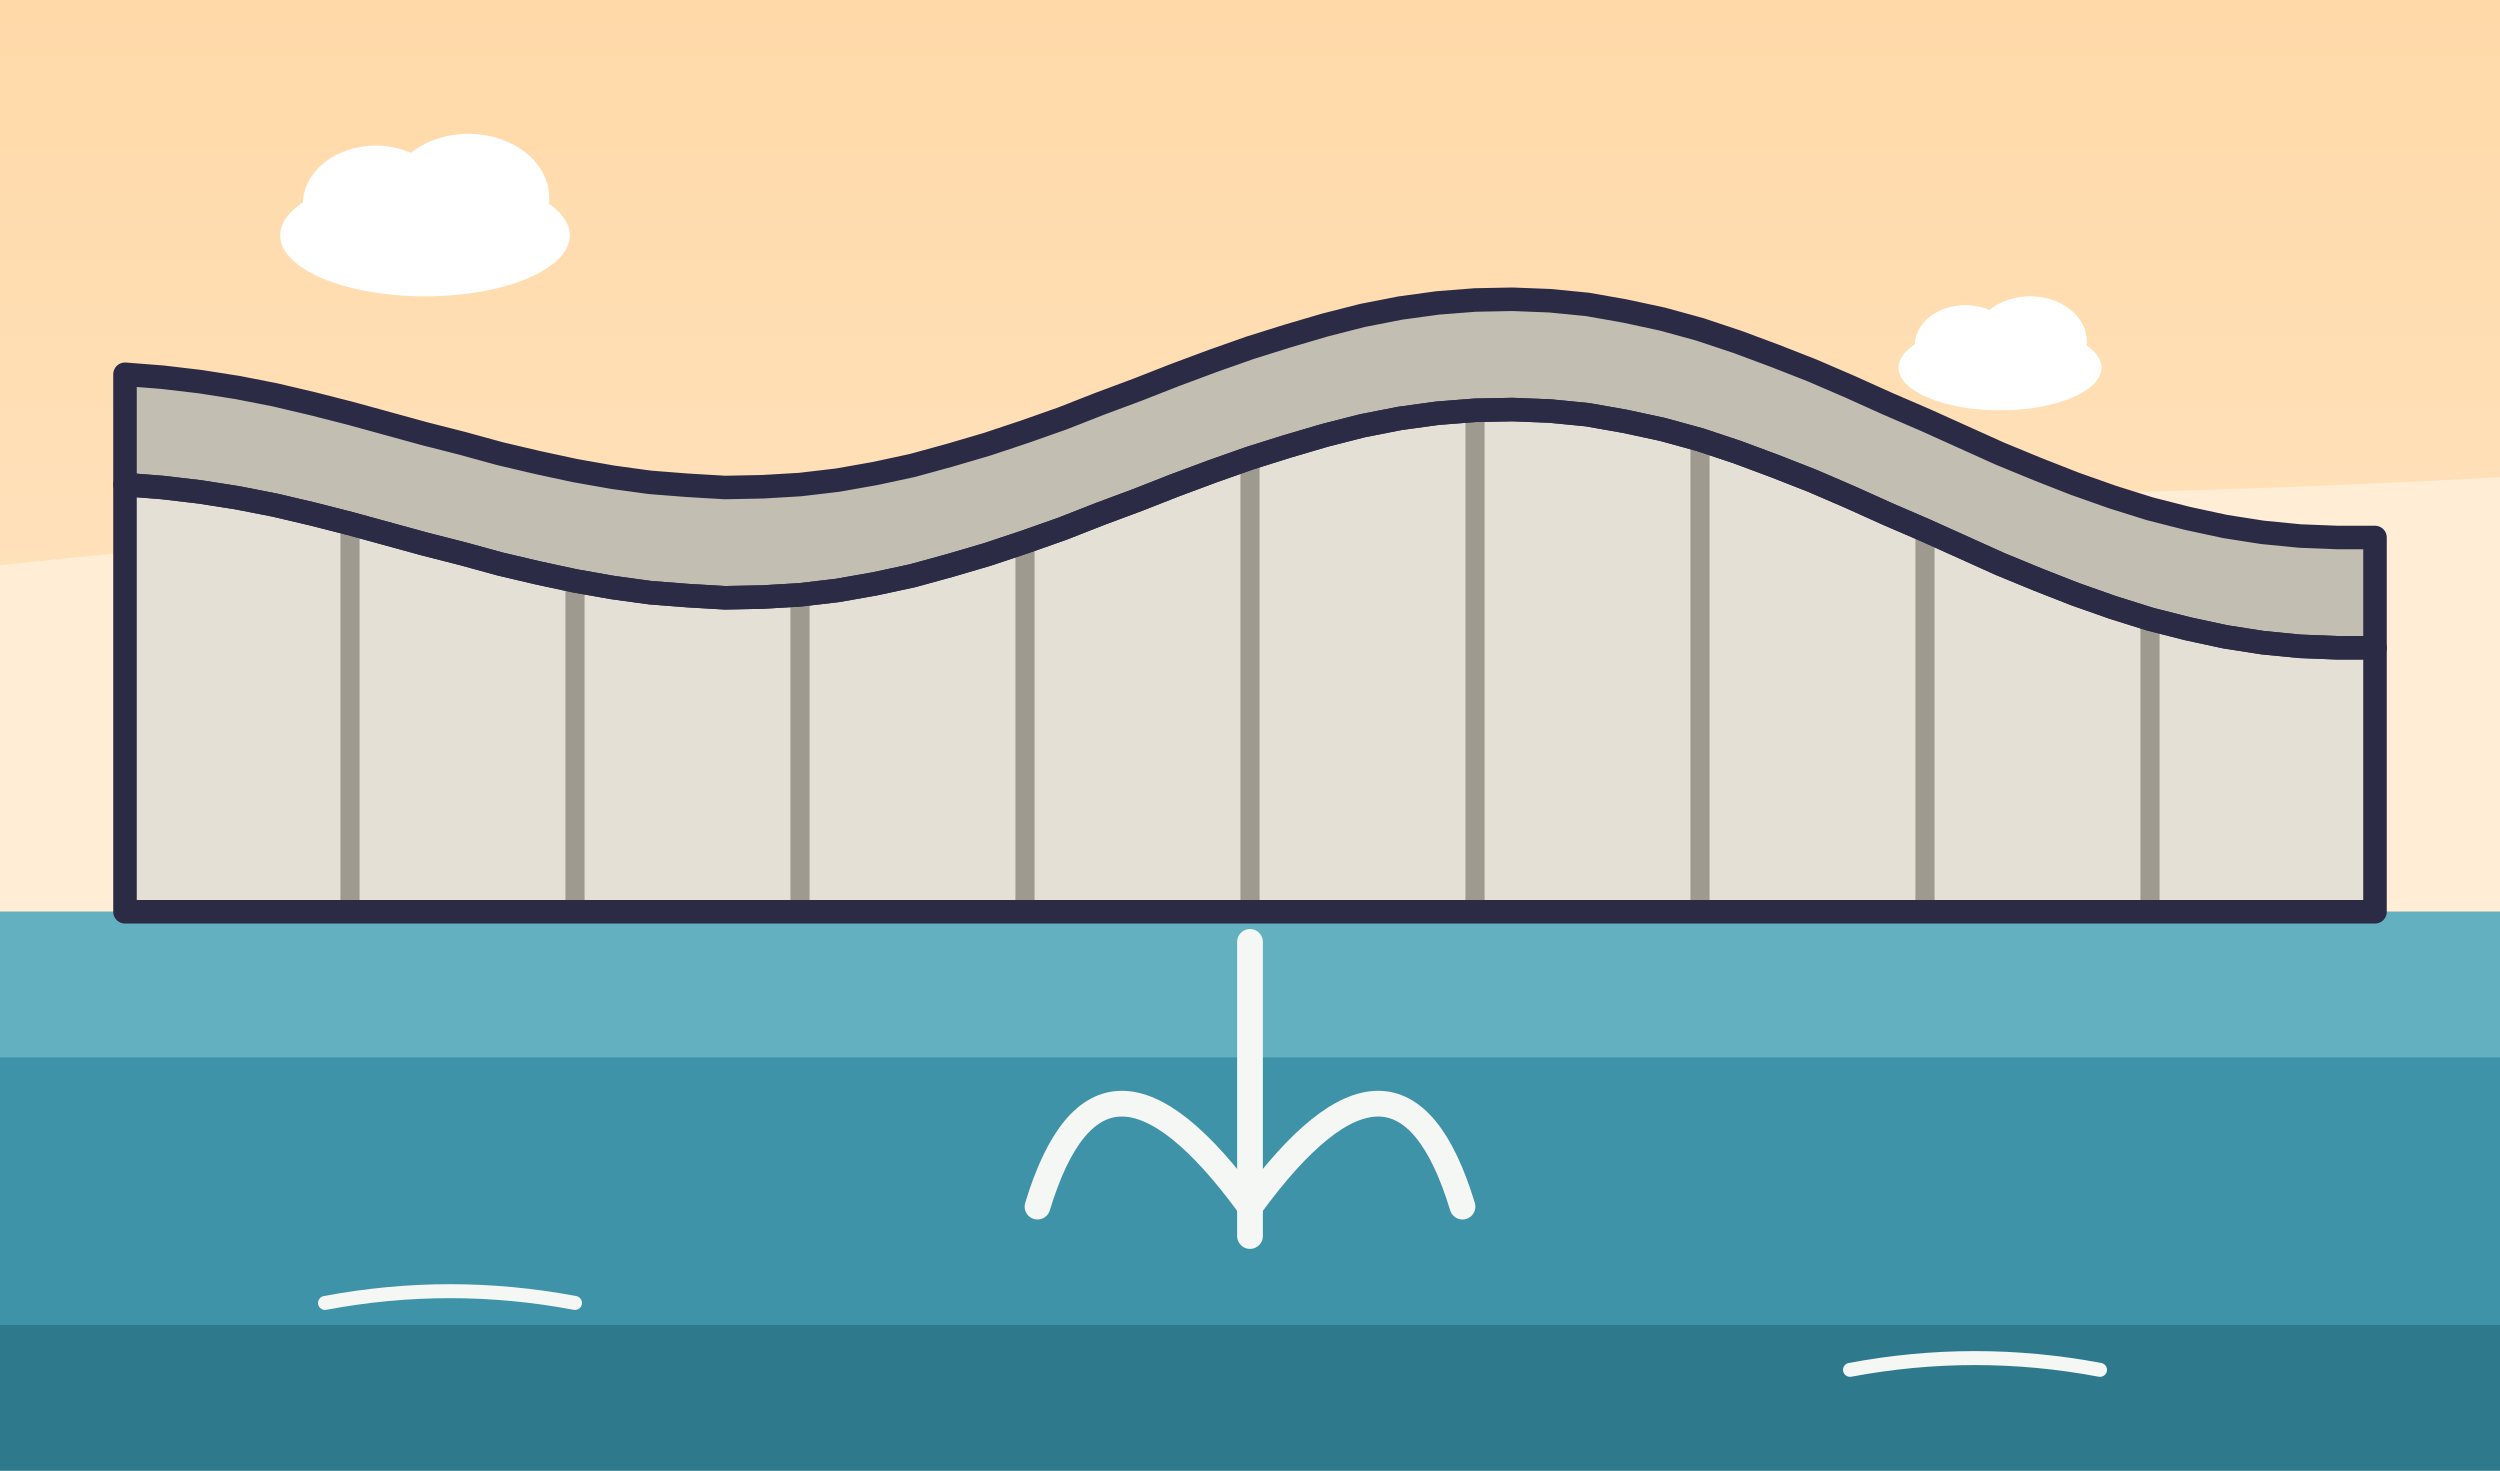
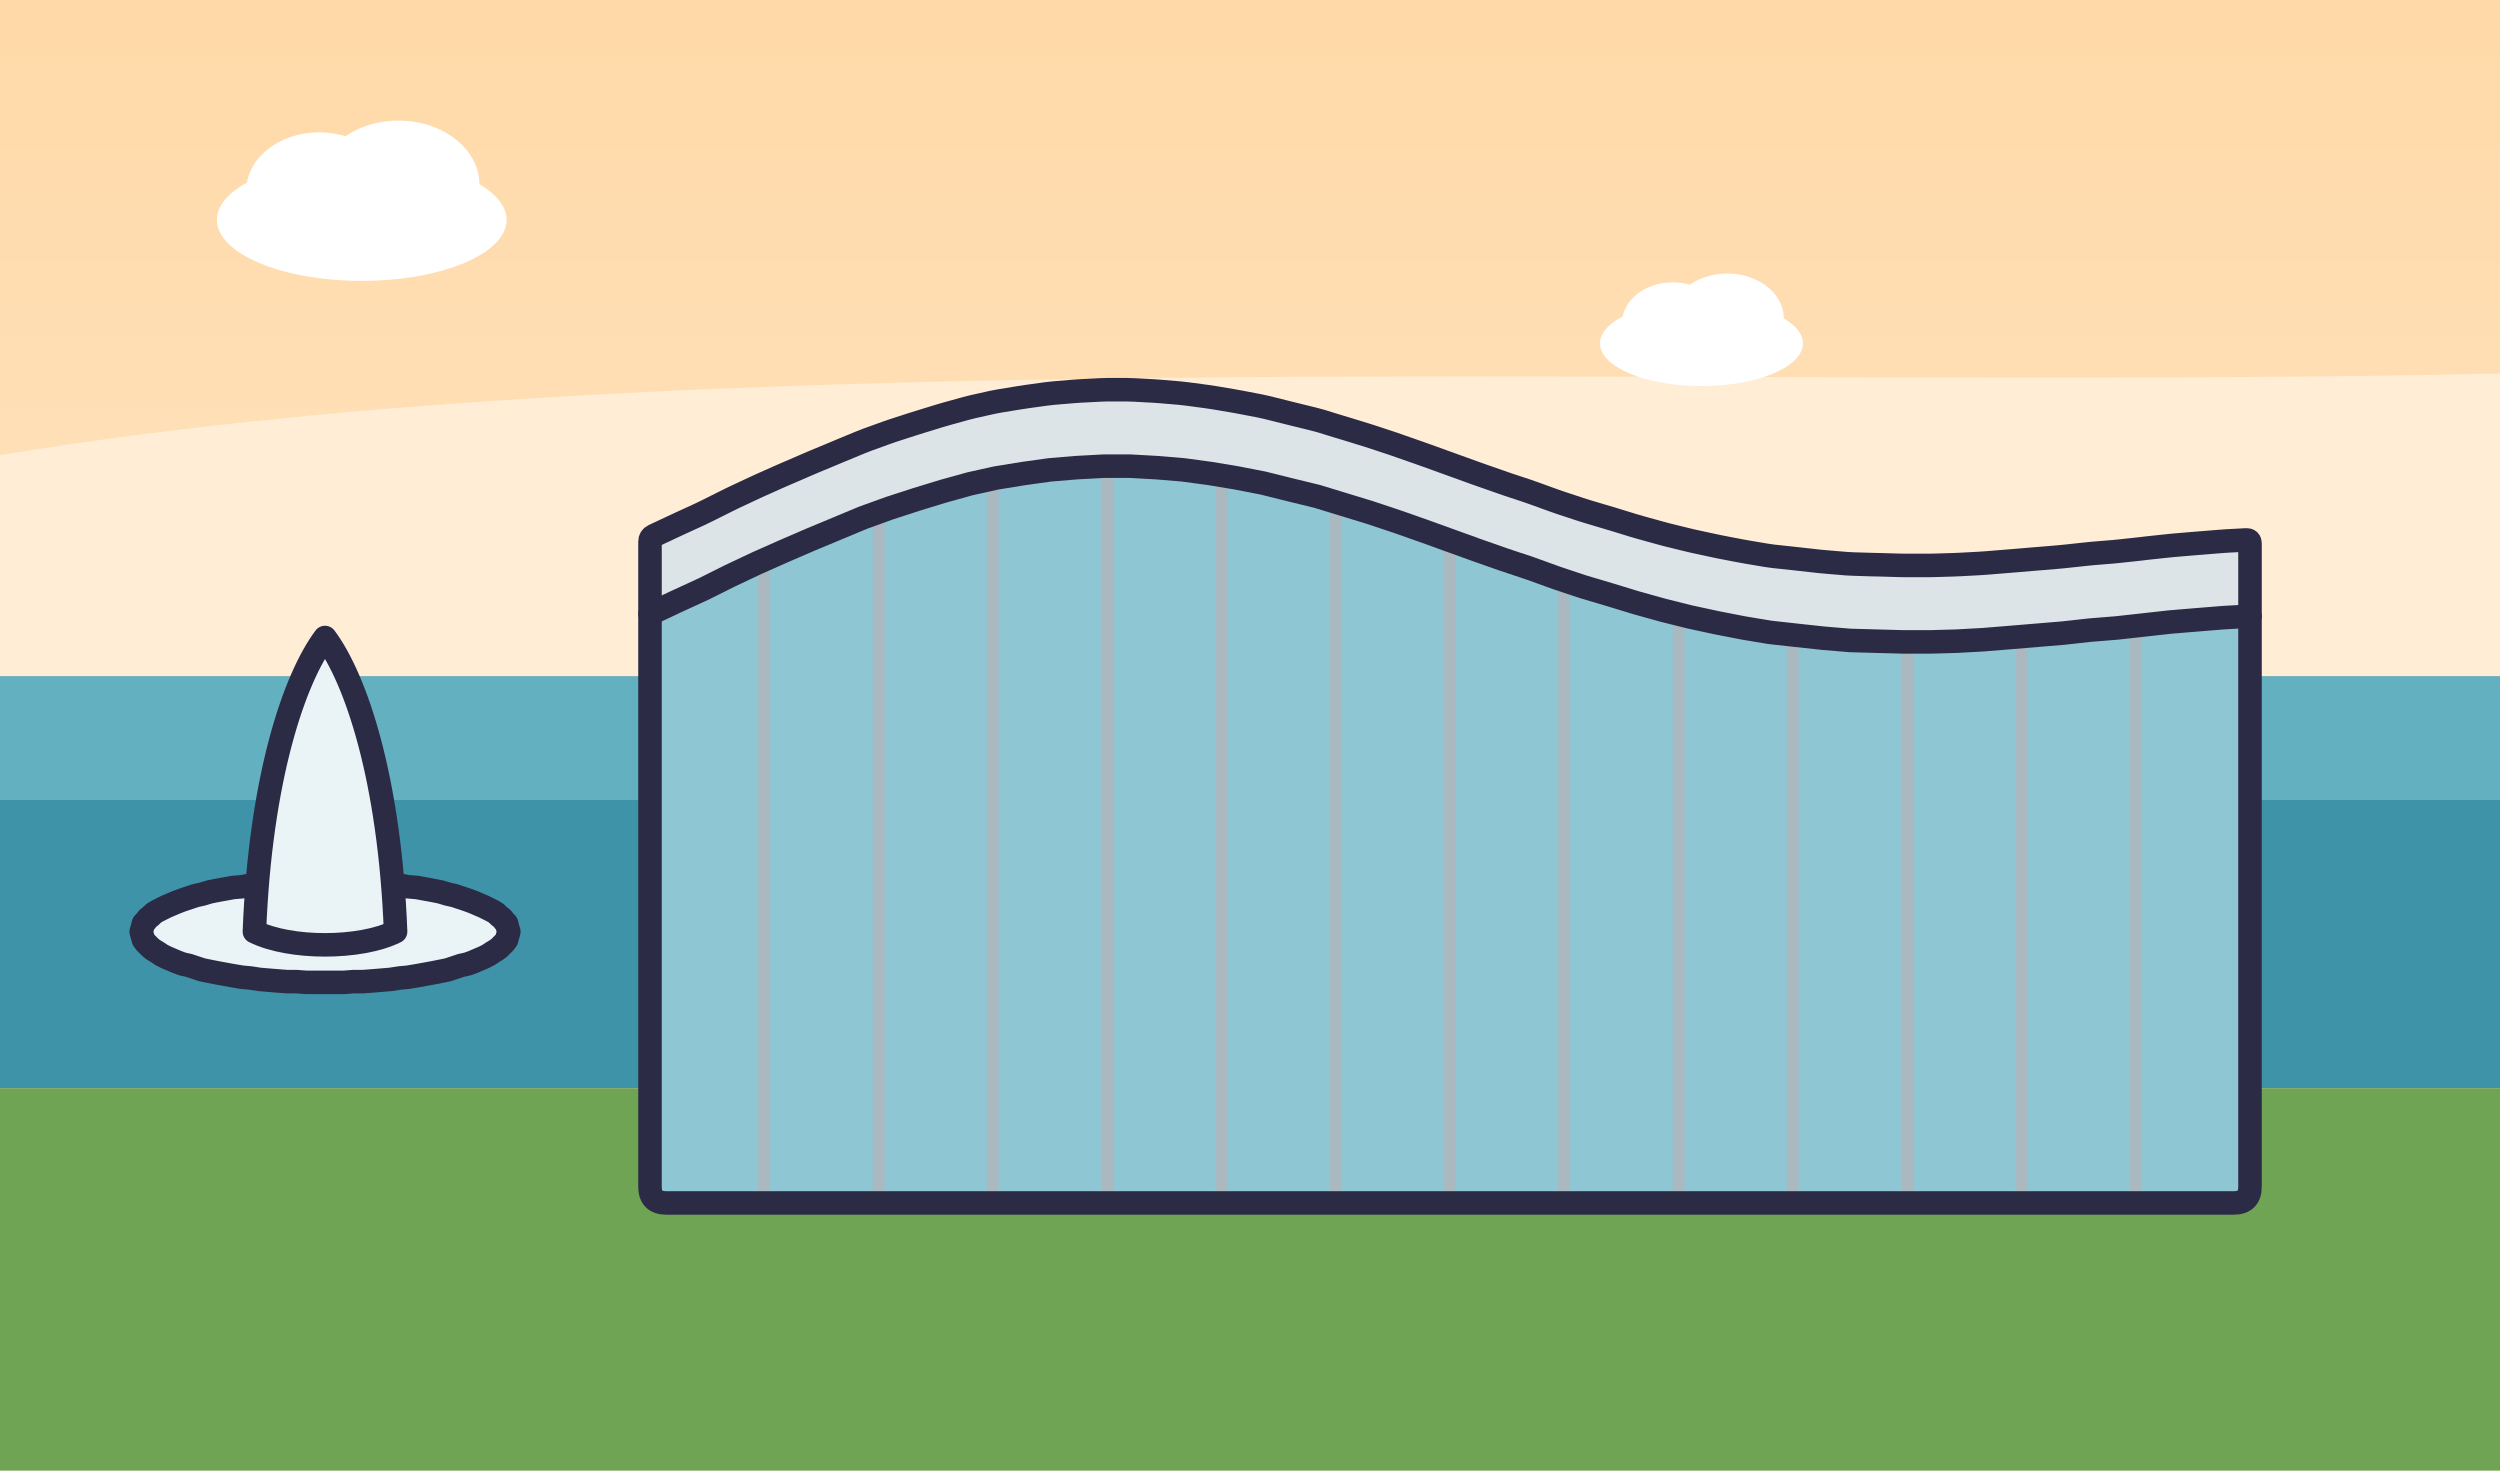
<svg xmlns="http://www.w3.org/2000/svg" viewBox="0 0 340 200" width="340" height="200" role="img" aria-label="킨텍스 물결 지붕" data-landmark="haengjusanseong-fortress">
  <defs>
    <linearGradient id="sky" x1="0" y1="0" x2="0" y2="1">
      <stop offset="0" stop-color="#FFD9A8" />
      <stop offset="1" stop-color="#FFEDD6" />
    </linearGradient>
  </defs>
  <rect width="340" height="200" fill="url(#sky)" />
-   <path d="M0,76.9 C95.2,65.9 231.2,70.9 340,64.9 L340,124.0 L0,124.0 Z" fill="#FFEDD6" opacity="1" />
+   <path d="M0,61.9 C95.2,46.1 231.2,53.2 340.0,50.8 L340.0,92.0 L0,92.0 Z" fill="#FFEDD6" opacity="1" />
  <g fill="#FFFFFF">
-     <ellipse cx="57.8" cy="32.0" rx="19.7" ry="8.3" />
-     <ellipse cx="51.1" cy="27.7" rx="9.9" ry="7.9" />
-     <ellipse cx="63.7" cy="26.9" rx="11.0" ry="8.7" />
+     <ellipse cx="49.2" cy="29.9" rx="19.7" ry="8.3" />
+     <ellipse cx="43.4" cy="25.9" rx="9.9" ry="7.9" />
+     <ellipse cx="54.2" cy="25.1" rx="11.0" ry="8.7" />
  </g>
  <g fill="#FFFFFF">
-     <ellipse cx="272.0" cy="50.0" rx="13.8" ry="5.8" />
-     <ellipse cx="267.3" cy="47.0" rx="6.9" ry="5.5" />
-     <ellipse cx="276.1" cy="46.4" rx="7.7" ry="6.1" />
+     <ellipse cx="231.4" cy="46.7" rx="13.8" ry="5.8" />
+     <ellipse cx="227.5" cy="43.9" rx="6.9" ry="5.5" />
+     <ellipse cx="234.9" cy="43.3" rx="7.7" ry="6.1" />
  </g>
-   <rect y="124.0" width="340" height="76.0" fill="#3E93A8" />
-   <rect y="124.0" width="340" height="19.8" fill="#63B0C0" />
-   <rect y="180.2" width="340" height="19.8" fill="#2E7A8C" />
-   <path d="M17.0,65.9 L22.1,66.3 L27.2,66.9 L32.3,67.7 L37.4,68.7 L42.5,69.9 L47.6,71.2 L52.7,72.6 L57.8,74.0 L62.9,75.3 L68.0,76.7 L73.1,77.9 L78.2,79.0 L83.3,79.9 L88.4,80.6 L93.5,81.0 L98.6,81.3 L103.7,81.2 L108.8,80.9 L113.9,80.3 L119.0,79.4 L124.1,78.3 L129.2,76.9 L134.3,75.4 L139.4,73.7 L144.5,71.9 L149.6,69.9 L154.7,68.0 L159.8,66.0 L164.9,64.1 L170.0,62.3 L175.1,60.7 L180.2,59.2 L185.3,57.9 L190.4,56.9 L195.5,56.2 L200.6,55.8 L205.7,55.7 L210.8,55.9 L215.9,56.4 L221.0,57.3 L226.1,58.4 L231.2,59.8 L236.3,61.5 L241.4,63.4 L246.5,65.4 L251.6,67.6 L256.7,69.9 L261.8,72.1 L266.9,74.4 L272.0,76.7 L277.1,78.8 L282.2,80.8 L287.3,82.6 L292.4,84.2 L297.5,85.5 L302.6,86.6 L307.7,87.4 L312.8,87.9 L317.9,88.1 L323.0,88.1 L323.0,124.0 L17.0,124.0 Z" fill="#E4E0D6" />
-   <g fill="none" stroke="#9E9A90" stroke-width="2.6">
-     <path d="M47.6,71.2 L47.6,124.0" />
-     <path d="M78.2,79.0 L78.2,124.0" />
-     <path d="M108.8,80.9 L108.8,124.0" />
-     <path d="M139.4,73.7 L139.4,124.0" />
-     <path d="M170.0,62.3 L170.0,124.0" />
-     <path d="M200.6,55.8 L200.6,124.0" />
-     <path d="M231.2,59.8 L231.2,124.0" />
-     <path d="M261.8,72.1 L261.8,124.0" />
-     <path d="M292.4,84.2 L292.4,124.0" />
-   </g>
-   <path d="M17.0,50.9 L22.1,51.3 L27.2,51.9 L32.3,52.7 L37.4,53.7 L42.5,54.9 L47.6,56.2 L52.7,57.6 L57.8,59.0 L62.9,60.3 L68.0,61.7 L73.1,62.9 L78.2,64.0 L83.3,64.9 L88.4,65.6 L93.5,66.0 L98.6,66.3 L103.7,66.2 L108.8,65.9 L113.9,65.3 L119.0,64.4 L124.1,63.3 L129.2,61.9 L134.3,60.4 L139.4,58.7 L144.5,56.9 L149.6,54.9 L154.7,53.0 L159.8,51.0 L164.9,49.1 L170.0,47.3 L175.1,45.7 L180.2,44.2 L185.3,42.9 L190.4,41.9 L195.5,41.2 L200.6,40.8 L205.7,40.7 L210.8,40.9 L215.9,41.4 L221.0,42.3 L226.1,43.4 L231.2,44.8 L236.3,46.5 L241.4,48.4 L246.5,50.4 L251.6,52.6 L256.7,54.9 L261.8,57.1 L266.9,59.4 L272.0,61.7 L277.1,63.8 L282.2,65.8 L287.3,67.6 L292.4,69.2 L297.5,70.5 L302.6,71.6 L307.7,72.4 L312.8,72.9 L317.9,73.1 L323.0,73.1 L323.0,88.1 L317.9,88.1 L312.8,87.9 L307.7,87.4 L302.6,86.6 L297.5,85.5 L292.4,84.2 L287.3,82.6 L282.2,80.8 L277.1,78.8 L272.0,76.7 L266.9,74.4 L261.8,72.1 L256.7,69.9 L251.6,67.6 L246.5,65.4 L241.4,63.4 L236.3,61.5 L231.2,59.8 L226.1,58.4 L221.0,57.3 L215.9,56.4 L210.8,55.9 L205.7,55.7 L200.6,55.8 L195.5,56.2 L190.4,56.9 L185.3,57.9 L180.2,59.2 L175.1,60.7 L170.0,62.3 L164.9,64.1 L159.8,66.0 L154.7,68.0 L149.6,69.9 L144.5,71.9 L139.4,73.7 L134.3,75.4 L129.2,76.9 L124.1,78.3 L119.0,79.4 L113.9,80.3 L108.8,80.9 L103.7,81.2 L98.6,81.3 L93.5,81.0 L88.4,80.6 L83.3,79.9 L78.2,79.0 L73.1,77.9 L68.0,76.7 L62.9,75.3 L57.8,74.0 L52.7,72.6 L47.6,71.2 L42.5,69.9 L37.4,68.7 L32.3,67.7 L27.2,66.9 L22.1,66.3 L17.0,65.9 Z" fill="#C3BEB2" />
-   <g fill="none" stroke="#F5F7F5" stroke-width="3.5" stroke-linecap="round">
-     <path d="M170.0,168.1 L170.0,128.1" />
-     <path d="M170.0,164.1 Q149.6,136.1 141.1,164.1" />
-     <path d="M170.0,164.1 Q190.4,136.1 198.9,164.1" />
-   </g>
-   <g fill="none" stroke="#F5F7F5" stroke-width="1.9" stroke-linecap="round">
-     <path d="M44.2,177.2 q17.0,-3.2 34.0,0" />
-     <path d="M251.6,186.3 q17.0,-3.2 34.0,0" />
+   <rect y="92.0" width="340" height="56.0" fill="#3E93A8" />
+   <rect y="92.0" width="340" height="16.8" fill="#63B0C0" />
+   <rect y="148.0" width="340" height="52.0" fill="#6FA455" />
+   <ellipse cx="44.2" cy="126.7" rx="25.0" ry="6.9" fill="#EAF4F7" />
+   <path d="M34.6,126.7 C35.4,105.9 40.0,92.3 44.2,86.7 C48.4,92.3 53.0,105.9 53.8,126.7 C49.0,129.1 39.4,129.1 34.6,126.7 Z" fill="#EAF4F7" />
+   <path d="M88.40,73.66 Q88.40,73.10 88.90,72.86 L91.50,71.64 Q92.00,71.40 92.51,71.17 L95.19,69.94 Q95.70,69.70 96.20,69.45 L98.80,68.15 Q99.30,67.90 99.80,67.66 L102.40,66.44 Q102.90,66.20 103.40,65.98 L106.00,64.82 Q106.50,64.60 107.01,64.38 L109.70,63.22 Q110.20,63.00 110.70,62.79 L113.30,61.71 Q113.80,61.50 114.30,61.29 L116.91,60.21 Q117.40,60.00 117.90,59.82 L120.50,58.88 Q121.00,58.70 121.51,58.53 L124.20,57.66 Q124.70,57.50 125.20,57.35 L127.80,56.55 Q128.30,56.40 128.80,56.26 L131.40,55.54 Q131.90,55.40 132.40,55.29 L135.00,54.71 Q135.50,54.60 136.01,54.52 L138.70,54.08 Q139.20,54.00 139.70,53.93 L142.30,53.57 Q142.80,53.50 143.30,53.46 L145.90,53.24 Q146.40,53.20 146.91,53.17 L149.60,53.03 Q150.10,53.00 150.60,53.00 L153.20,53.00 Q153.70,53.00 154.20,53.03 L156.80,53.17 Q157.30,53.20 157.80,53.24 L160.40,53.46 Q160.90,53.50 161.40,53.57 L164.09,53.93 Q164.60,54.00 165.10,54.08 L167.70,54.52 Q168.20,54.60 168.70,54.70 L171.30,55.20 Q171.80,55.30 172.30,55.42 L174.90,56.07 Q175.40,56.20 175.90,56.32 L178.59,56.98 Q179.10,57.10 179.60,57.25 L182.20,58.05 Q182.70,58.20 183.20,58.35 L185.80,59.15 Q186.30,59.30 186.80,59.47 L189.40,60.33 Q189.90,60.50 190.40,60.68 L193.09,61.62 Q193.60,61.80 194.10,61.98 L196.70,62.92 Q197.20,63.10 197.70,63.28 L200.30,64.22 Q200.80,64.40 201.31,64.58 L204.00,65.52 Q204.50,65.70 205.00,65.87 L207.60,66.73 Q208.10,66.90 208.60,67.08 L211.20,68.02 Q211.70,68.20 212.20,68.37 L214.80,69.23 Q215.30,69.40 215.81,69.55 L218.49,70.35 Q219.00,70.50 219.50,70.65 L222.10,71.45 Q222.60,71.60 223.10,71.74 L225.70,72.46 Q226.20,72.60 226.70,72.73 L229.30,73.37 Q229.80,73.50 230.31,73.61 L233.00,74.19 Q233.50,74.30 234.00,74.40 L236.60,74.90 Q237.10,75.00 237.60,75.08 L240.20,75.52 Q240.70,75.60 241.20,75.66 L243.80,75.94 Q244.30,76.00 244.80,76.05 L247.50,76.35 Q248.00,76.40 248.50,76.44 L251.10,76.66 Q251.60,76.70 252.10,76.71 L254.70,76.79 Q255.20,76.80 255.70,76.81 L258.40,76.89 Q258.90,76.90 259.40,76.90 L262.00,76.90 Q262.50,76.90 263.00,76.89 L265.60,76.81 Q266.10,76.80 266.60,76.77 L269.20,76.63 Q269.70,76.60 270.20,76.56 L272.90,76.34 Q273.40,76.30 273.90,76.26 L276.50,76.04 Q277.00,76.00 277.50,75.96 L280.10,75.74 Q280.60,75.70 281.10,75.64 L283.70,75.36 Q284.20,75.30 284.71,75.26 L287.39,75.04 Q287.90,75.00 288.40,74.94 L291.00,74.66 Q291.50,74.60 292.00,74.54 L294.60,74.26 Q295.10,74.20 295.60,74.16 L298.20,73.94 Q298.70,73.90 299.20,73.86 L301.90,73.64 Q302.40,73.60 302.90,73.57 L305.50,73.43 Q306.00,73.40 306.00,73.90 L306.00,161.40 Q306.00,163.60 303.80,163.60 L90.60,163.60 Q88.40,163.60 88.40,161.40 Z" fill="#8FC6D4" />
+   <path d="M88.4,73.1 L92.0,71.4 L95.7,69.7 L99.3,67.9 L102.9,66.2 L106.5,64.6 L110.2,63.0 L113.8,61.5 L117.4,60.0 L121.0,58.7 L124.7,57.5 L128.3,56.4 L131.9,55.4 L135.5,54.6 L139.2,54.0 L142.8,53.5 L146.4,53.2 L150.1,53.0 L153.7,53.0 L157.3,53.2 L160.9,53.5 L164.6,54.0 L168.2,54.6 L171.8,55.3 L175.4,56.2 L179.1,57.1 L182.7,58.2 L186.3,59.3 L189.9,60.5 L193.6,61.8 L197.2,63.1 L200.8,64.4 L204.5,65.7 L208.1,66.9 L211.7,68.2 L215.3,69.4 L219.0,70.5 L222.6,71.6 L226.2,72.6 L229.8,73.5 L233.5,74.3 L237.1,75.0 L240.7,75.6 L244.3,76.0 L248.0,76.4 L251.6,76.7 L255.2,76.8 L258.9,76.9 L262.5,76.9 L266.1,76.8 L269.7,76.6 L273.4,76.3 L277.0,76.0 L280.6,75.7 L284.2,75.3 L287.9,75.0 L291.5,74.6 L295.1,74.2 L298.7,73.9 L302.4,73.6 L306.0,73.4 L306.0,83.8 L302.4,84.0 L298.7,84.3 L295.1,84.6 L291.5,85.0 L287.9,85.4 L284.2,85.7 L280.6,86.1 L277.0,86.4 L273.4,86.7 L269.7,87.0 L266.1,87.2 L262.5,87.3 L258.9,87.3 L255.2,87.2 L251.6,87.1 L248.0,86.8 L244.3,86.4 L240.7,86.0 L237.1,85.4 L233.5,84.7 L229.8,83.9 L226.2,83.0 L222.6,82.0 L219.0,80.9 L215.3,79.8 L211.7,78.6 L208.1,77.3 L204.5,76.1 L200.8,74.8 L197.2,73.5 L193.6,72.2 L189.9,70.9 L186.3,69.7 L182.7,68.6 L179.1,67.5 L175.4,66.6 L171.8,65.7 L168.2,65.0 L164.6,64.4 L160.9,63.9 L157.3,63.6 L153.7,63.4 L150.1,63.4 L146.4,63.6 L142.8,63.9 L139.2,64.4 L135.5,65.0 L131.9,65.8 L128.3,66.8 L124.7,67.9 L121.0,69.1 L117.4,70.4 L113.8,71.9 L110.2,73.4 L106.5,75.0 L102.9,76.6 L99.3,78.3 L95.7,80.1 L92.0,81.8 L88.4,83.5 Z" fill="#DCE4E8" />
+   <g fill="none" stroke="#AAB8C0" stroke-width="1.6">
+     <path d="M103.9,76.2 L103.9,163.6" />
+     <path d="M119.5,69.6 L119.5,163.6" />
+     <path d="M135.0,65.1 L135.0,163.6" />
+     <path d="M150.6,63.4 L150.6,163.6" />
+     <path d="M166.1,64.6 L166.1,163.6" />
+     <path d="M181.7,68.3 L181.7,163.6" />
+     <path d="M197.2,73.5 L197.2,163.6" />
+     <path d="M212.7,78.9 L212.7,163.6" />
+     <path d="M228.3,83.5 L228.3,163.6" />
+     <path d="M243.8,86.4 L243.8,163.6" />
+     <path d="M259.4,87.3 L259.4,163.6" />
+     <path d="M274.9,86.6 L274.9,163.6" />
+     <path d="M290.5,85.1 L290.5,163.6" />
  </g>
  <g fill="none" stroke="#2B2B45" stroke-width="3.2" stroke-linejoin="round" stroke-linecap="round">
-     <path d="M17.0,65.9 L22.1,66.3 L27.2,66.9 L32.3,67.7 L37.4,68.7 L42.5,69.9 L47.6,71.2 L52.7,72.6 L57.8,74.0 L62.9,75.3 L68.0,76.7 L73.1,77.9 L78.2,79.0 L83.3,79.9 L88.4,80.6 L93.5,81.0 L98.6,81.3 L103.7,81.2 L108.8,80.9 L113.9,80.3 L119.0,79.4 L124.1,78.3 L129.2,76.9 L134.3,75.4 L139.4,73.7 L144.5,71.9 L149.6,69.9 L154.7,68.0 L159.8,66.0 L164.9,64.1 L170.0,62.3 L175.1,60.7 L180.2,59.2 L185.3,57.9 L190.4,56.9 L195.5,56.2 L200.6,55.8 L205.7,55.7 L210.8,55.9 L215.9,56.4 L221.0,57.3 L226.1,58.4 L231.2,59.8 L236.3,61.5 L241.4,63.4 L246.5,65.4 L251.6,67.6 L256.7,69.9 L261.8,72.1 L266.9,74.4 L272.0,76.7 L277.1,78.8 L282.2,80.8 L287.3,82.6 L292.4,84.2 L297.5,85.5 L302.6,86.6 L307.7,87.4 L312.8,87.9 L317.9,88.1 L323.0,88.1 L323.0,124.0 L17.0,124.0 Z" />
-     <path d="M17.0,50.9 L22.1,51.3 L27.2,51.9 L32.3,52.7 L37.4,53.7 L42.5,54.9 L47.6,56.2 L52.7,57.6 L57.8,59.0 L62.9,60.3 L68.0,61.7 L73.1,62.9 L78.2,64.0 L83.3,64.9 L88.4,65.6 L93.5,66.0 L98.6,66.3 L103.7,66.2 L108.8,65.9 L113.9,65.3 L119.0,64.4 L124.1,63.3 L129.2,61.9 L134.3,60.4 L139.4,58.7 L144.5,56.9 L149.6,54.9 L154.7,53.0 L159.8,51.0 L164.9,49.1 L170.0,47.3 L175.1,45.7 L180.2,44.2 L185.3,42.9 L190.4,41.9 L195.5,41.2 L200.6,40.8 L205.7,40.7 L210.8,40.9 L215.9,41.4 L221.0,42.3 L226.1,43.4 L231.2,44.8 L236.3,46.5 L241.4,48.4 L246.5,50.4 L251.6,52.6 L256.7,54.9 L261.8,57.1 L266.9,59.4 L272.0,61.7 L277.1,63.8 L282.2,65.8 L287.3,67.6 L292.4,69.2 L297.5,70.5 L302.6,71.6 L307.7,72.4 L312.8,72.9 L317.9,73.1 L323.0,73.1 L323.0,88.1 L317.9,88.1 L312.8,87.9 L307.7,87.4 L302.6,86.6 L297.5,85.5 L292.4,84.2 L287.3,82.6 L282.2,80.8 L277.1,78.8 L272.0,76.7 L266.9,74.4 L261.8,72.1 L256.7,69.9 L251.6,67.6 L246.5,65.4 L241.4,63.4 L236.3,61.5 L231.2,59.8 L226.1,58.4 L221.0,57.3 L215.9,56.4 L210.8,55.9 L205.7,55.7 L200.6,55.8 L195.5,56.2 L190.4,56.9 L185.3,57.9 L180.2,59.2 L175.1,60.7 L170.0,62.3 L164.9,64.1 L159.8,66.0 L154.7,68.0 L149.6,69.9 L144.5,71.9 L139.4,73.7 L134.3,75.4 L129.2,76.9 L124.1,78.3 L119.0,79.4 L113.9,80.3 L108.8,80.9 L103.7,81.2 L98.6,81.3 L93.5,81.0 L88.4,80.6 L83.3,79.9 L78.2,79.0 L73.1,77.9 L68.0,76.7 L62.9,75.3 L57.8,74.0 L52.7,72.6 L47.6,71.2 L42.5,69.9 L37.4,68.7 L32.3,67.7 L27.2,66.9 L22.1,66.3 L17.0,65.9 Z" />
+     <path d="M69.2,126.7 L69.1,127.1 L69.0,127.4 L68.9,127.8 L68.6,128.2 L68.3,128.5 L67.9,128.9 L67.5,129.2 L67.0,129.5 L66.4,129.9 L65.8,130.2 L65.1,130.5 L64.4,130.8 L63.6,131.1 L62.7,131.3 L61.8,131.6 L60.9,131.9 L59.9,132.1 L58.9,132.3 L57.8,132.5 L56.7,132.7 L55.5,132.9 L54.4,133.0 L53.1,133.2 L51.9,133.3 L50.7,133.4 L49.4,133.5 L48.1,133.5 L46.8,133.6 L45.5,133.6 L44.2,133.6 L42.9,133.6 L41.6,133.6 L40.3,133.5 L39.0,133.5 L37.7,133.4 L36.5,133.3 L35.3,133.2 L34.0,133.0 L32.9,132.9 L31.7,132.7 L30.6,132.5 L29.5,132.3 L28.5,132.1 L27.5,131.9 L26.6,131.6 L25.7,131.3 L24.8,131.1 L24.0,130.8 L23.3,130.5 L22.6,130.2 L22.0,129.9 L21.4,129.5 L20.9,129.2 L20.5,128.9 L20.1,128.5 L19.8,128.2 L19.5,127.8 L19.4,127.4 L19.3,127.1 L19.2,126.7 L19.3,126.4 L19.4,126.0 L19.5,125.6 L19.8,125.3 L20.1,124.9 L20.5,124.6 L20.9,124.2 L21.4,123.9 L22.0,123.6 L22.6,123.3 L23.3,123.0 L24.0,122.7 L24.8,122.4 L25.7,122.1 L26.6,121.8 L27.5,121.6 L28.5,121.3 L29.5,121.1 L30.6,120.9 L31.7,120.7 L32.9,120.6 L34.0,120.4 M54.4,120.4 L55.5,120.6 L56.7,120.7 L57.8,120.9 L58.9,121.1 L59.9,121.3 L60.9,121.6 L61.8,121.8 L62.7,122.1 L63.6,122.4 L64.4,122.7 L65.1,123.0 L65.8,123.3 L66.4,123.6 L67.0,123.9 L67.5,124.2 L67.9,124.6 L68.3,124.9 L68.6,125.3 L68.9,125.6 L69.0,126.0 L69.1,126.4 L69.2,126.7" />
+     <path d="M34.6,126.7 C35.4,105.9 40.0,92.3 44.2,86.7 C48.4,92.3 53.0,105.9 53.8,126.7 C49.0,129.1 39.4,129.1 34.6,126.7 Z" />
+     <path d="M88.40,73.66 Q88.40,73.10 88.90,72.86 L91.50,71.64 Q92.00,71.40 92.51,71.17 L95.19,69.94 Q95.70,69.70 96.20,69.45 L98.80,68.15 Q99.30,67.90 99.80,67.66 L102.40,66.44 Q102.90,66.20 103.40,65.98 L106.00,64.82 Q106.50,64.60 107.01,64.38 L109.70,63.22 Q110.20,63.00 110.70,62.79 L113.30,61.71 Q113.80,61.50 114.30,61.29 L116.91,60.21 Q117.40,60.00 117.90,59.82 L120.50,58.88 Q121.00,58.70 121.51,58.53 L124.20,57.66 Q124.70,57.50 125.20,57.35 L127.80,56.55 Q128.30,56.40 128.80,56.26 L131.40,55.54 Q131.90,55.40 132.40,55.29 L135.00,54.71 Q135.50,54.60 136.01,54.52 L138.70,54.08 Q139.20,54.00 139.70,53.93 L142.30,53.57 Q142.80,53.50 143.30,53.46 L145.90,53.24 Q146.40,53.20 146.91,53.17 L149.60,53.03 Q150.10,53.00 150.60,53.00 L153.20,53.00 Q153.70,53.00 154.20,53.03 L156.80,53.17 Q157.30,53.20 157.80,53.24 L160.40,53.46 Q160.90,53.50 161.40,53.57 L164.09,53.93 Q164.60,54.00 165.10,54.08 L167.70,54.52 Q168.20,54.60 168.70,54.70 L171.30,55.20 Q171.80,55.30 172.30,55.42 L174.90,56.07 Q175.40,56.20 175.90,56.32 L178.59,56.98 Q179.10,57.10 179.60,57.25 L182.20,58.05 Q182.70,58.20 183.20,58.35 L185.80,59.15 Q186.30,59.30 186.80,59.47 L189.40,60.33 Q189.90,60.50 190.40,60.68 L193.09,61.62 Q193.60,61.80 194.10,61.98 L196.70,62.92 Q197.20,63.10 197.70,63.28 L200.30,64.22 Q200.80,64.40 201.31,64.58 L204.00,65.52 Q204.50,65.70 205.00,65.87 L207.60,66.73 Q208.10,66.90 208.60,67.08 L211.20,68.02 Q211.70,68.20 212.20,68.37 L214.80,69.23 Q215.30,69.40 215.81,69.55 L218.49,70.35 Q219.00,70.50 219.50,70.65 L222.10,71.45 Q222.60,71.60 223.10,71.74 L225.70,72.46 Q226.20,72.60 226.70,72.73 L229.30,73.37 Q229.80,73.50 230.31,73.61 L233.00,74.19 Q233.50,74.30 234.00,74.40 L236.60,74.90 Q237.10,75.00 237.60,75.08 L240.20,75.52 Q240.70,75.60 241.20,75.66 L243.80,75.94 Q244.30,76.00 244.80,76.05 L247.50,76.35 Q248.00,76.40 248.50,76.44 L251.10,76.66 Q251.60,76.70 252.10,76.71 L254.70,76.79 Q255.20,76.80 255.70,76.81 L258.40,76.89 Q258.90,76.90 259.40,76.90 L262.00,76.90 Q262.50,76.90 263.00,76.89 L265.60,76.81 Q266.10,76.80 266.60,76.77 L269.20,76.63 Q269.70,76.60 270.20,76.56 L272.90,76.34 Q273.40,76.30 273.90,76.26 L276.50,76.04 Q277.00,76.00 277.50,75.96 L280.10,75.74 Q280.60,75.70 281.10,75.64 L283.70,75.36 Q284.20,75.30 284.71,75.26 L287.39,75.04 Q287.90,75.00 288.40,74.94 L291.00,74.66 Q291.50,74.60 292.00,74.54 L294.60,74.26 Q295.10,74.20 295.60,74.16 L298.20,73.94 Q298.70,73.90 299.20,73.86 L301.90,73.64 Q302.40,73.60 302.90,73.57 L305.50,73.43 Q306.00,73.40 306.00,73.90 L306.00,161.40 Q306.00,163.60 303.80,163.60 L90.60,163.60 Q88.40,163.60 88.40,161.40 Z" />
+     <path d="M88.4,83.5 L92.0,81.8 L95.7,80.1 L99.3,78.3 L102.9,76.6 L106.5,75.0 L110.2,73.4 L113.8,71.9 L117.4,70.4 L121.0,69.1 L124.7,67.9 L128.3,66.8 L131.9,65.8 L135.5,65.0 L139.2,64.4 L142.8,63.9 L146.4,63.6 L150.1,63.4 L153.7,63.4 L157.3,63.6 L160.9,63.9 L164.6,64.4 L168.2,65.0 L171.8,65.7 L175.4,66.6 L179.1,67.5 L182.7,68.6 L186.3,69.7 L189.9,70.9 L193.6,72.2 L197.2,73.5 L200.8,74.8 L204.5,76.1 L208.1,77.3 L211.7,78.6 L215.3,79.8 L219.0,80.9 L222.6,82.0 L226.2,83.0 L229.8,83.9 L233.5,84.7 L237.1,85.4 L240.7,86.0 L244.3,86.4 L248.0,86.8 L251.6,87.1 L255.2,87.2 L258.9,87.3 L262.5,87.3 L266.1,87.2 L269.7,87.0 L273.4,86.7 L277.0,86.4 L280.6,86.1 L284.2,85.7 L287.9,85.4 L291.5,85.0 L295.1,84.6 L298.7,84.3 L302.4,84.0 L306.0,83.8" />
  </g>
</svg>
